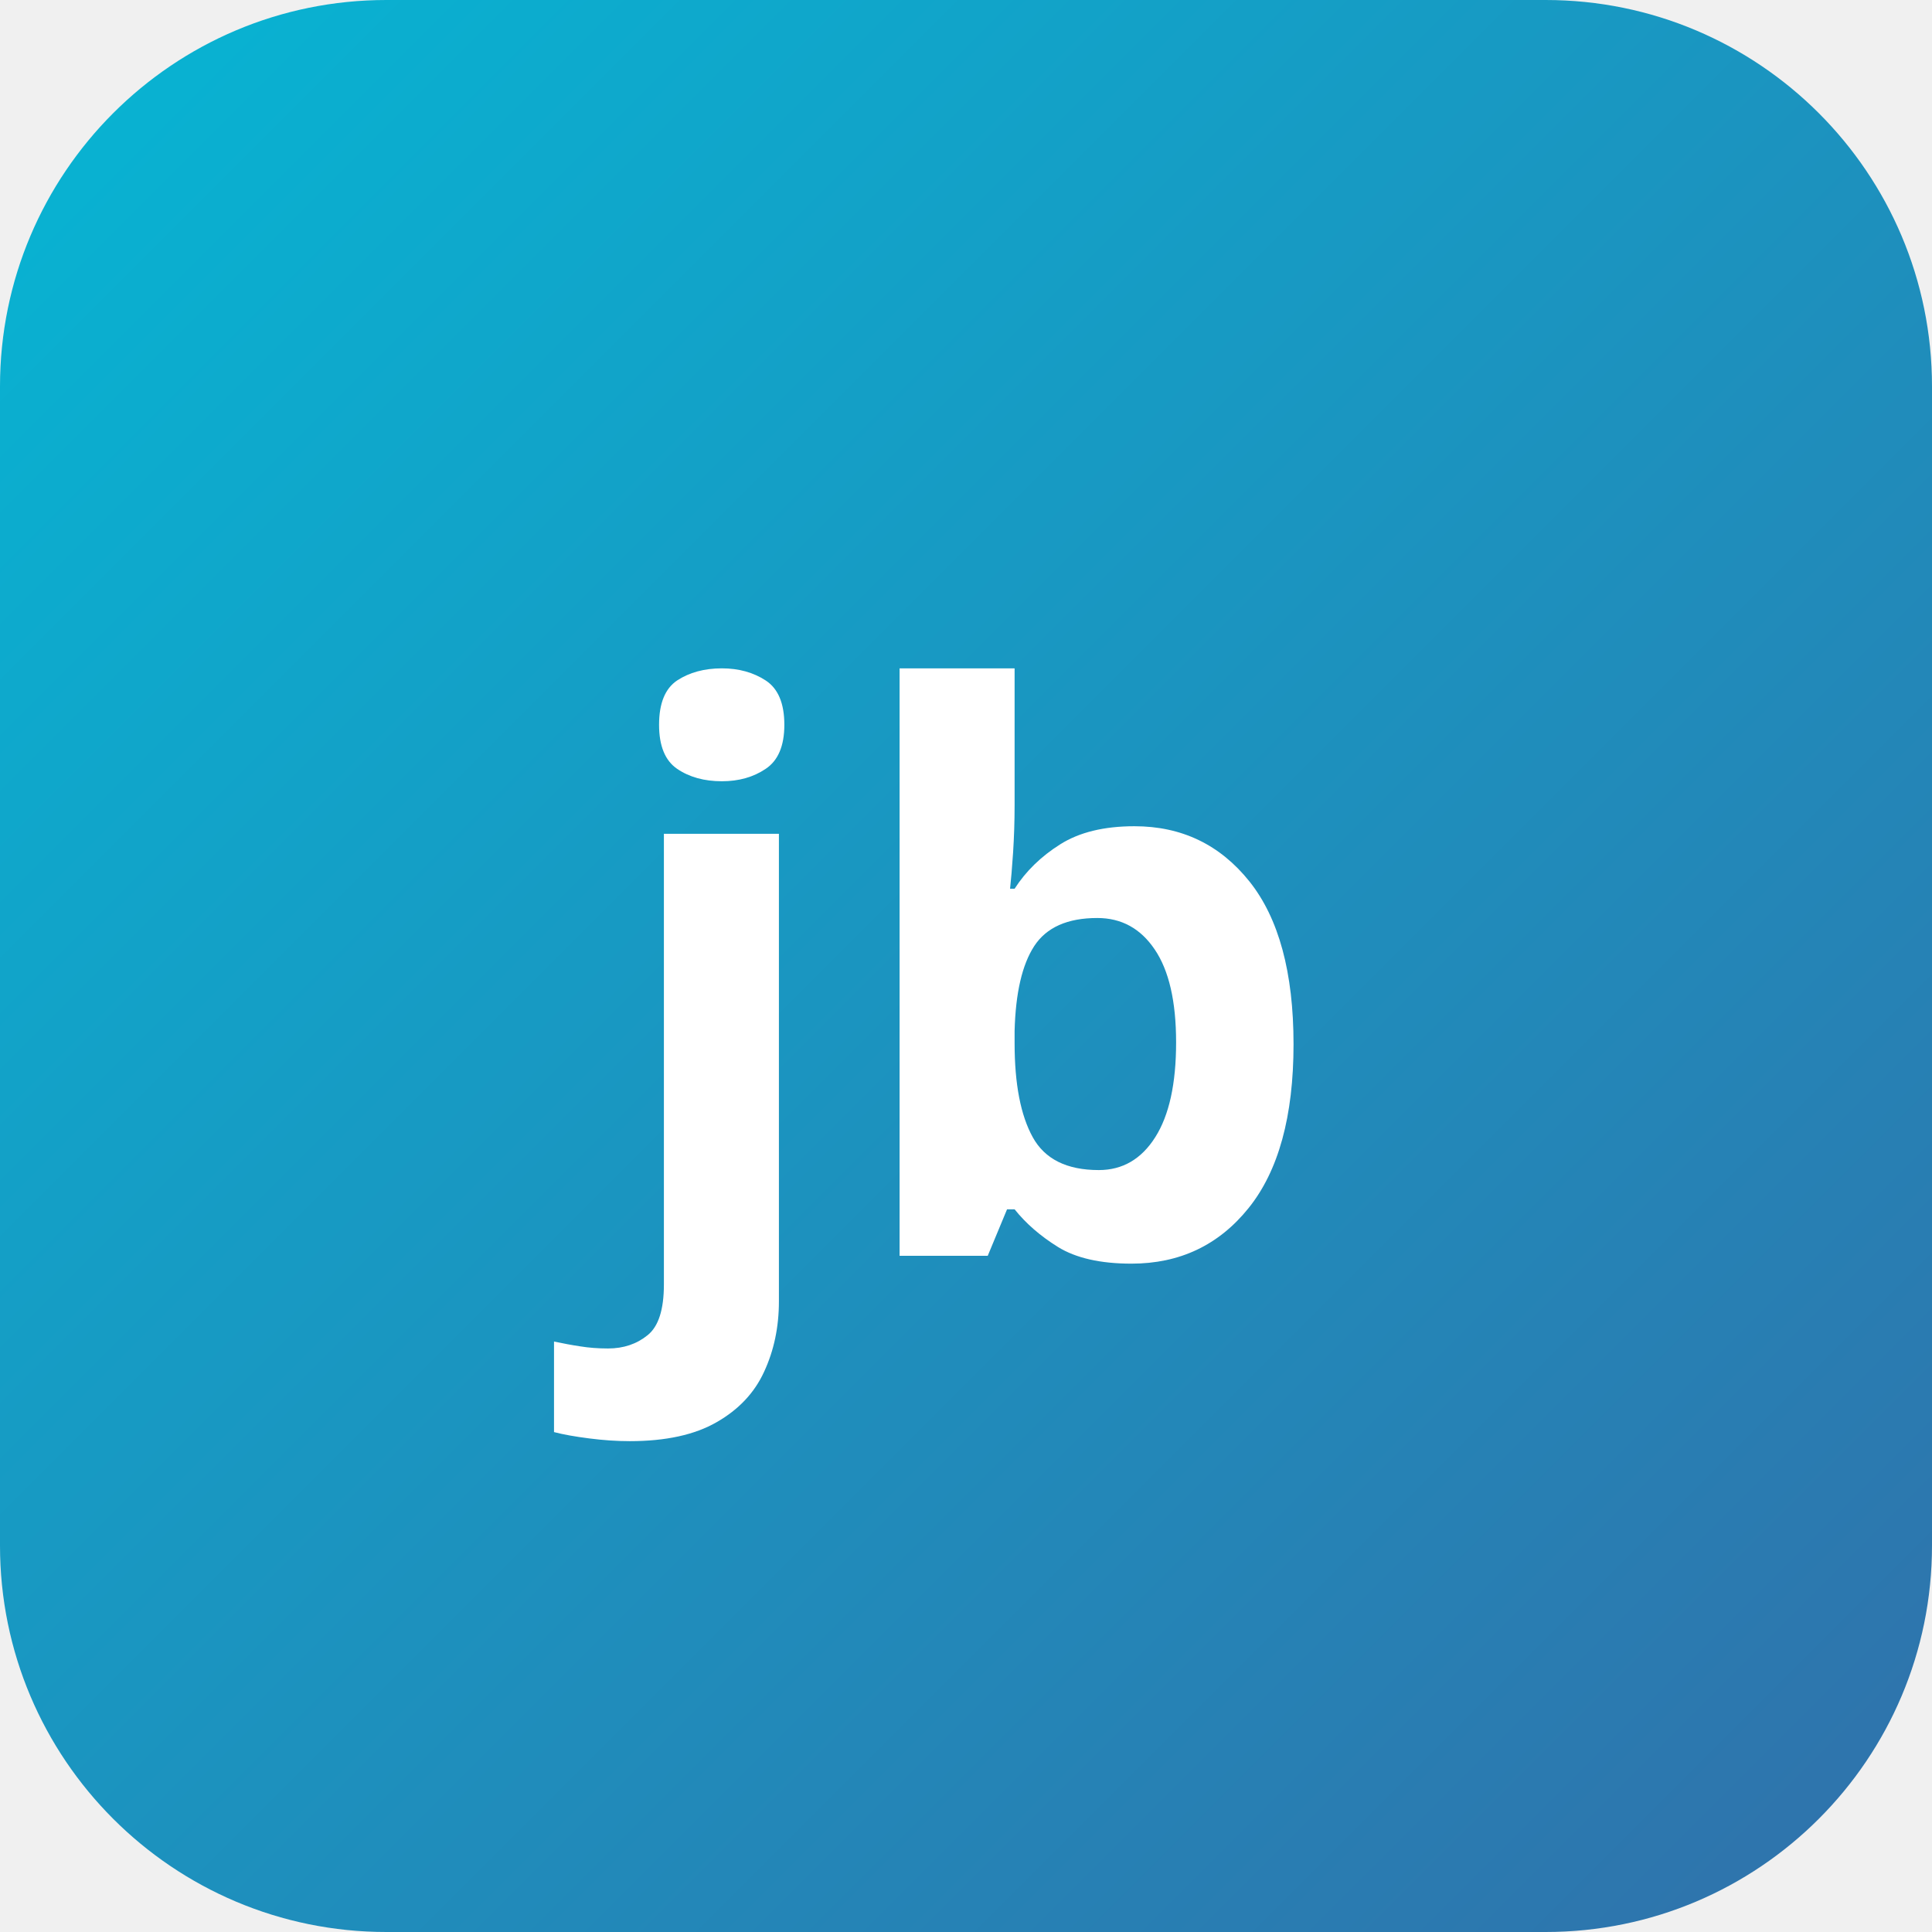
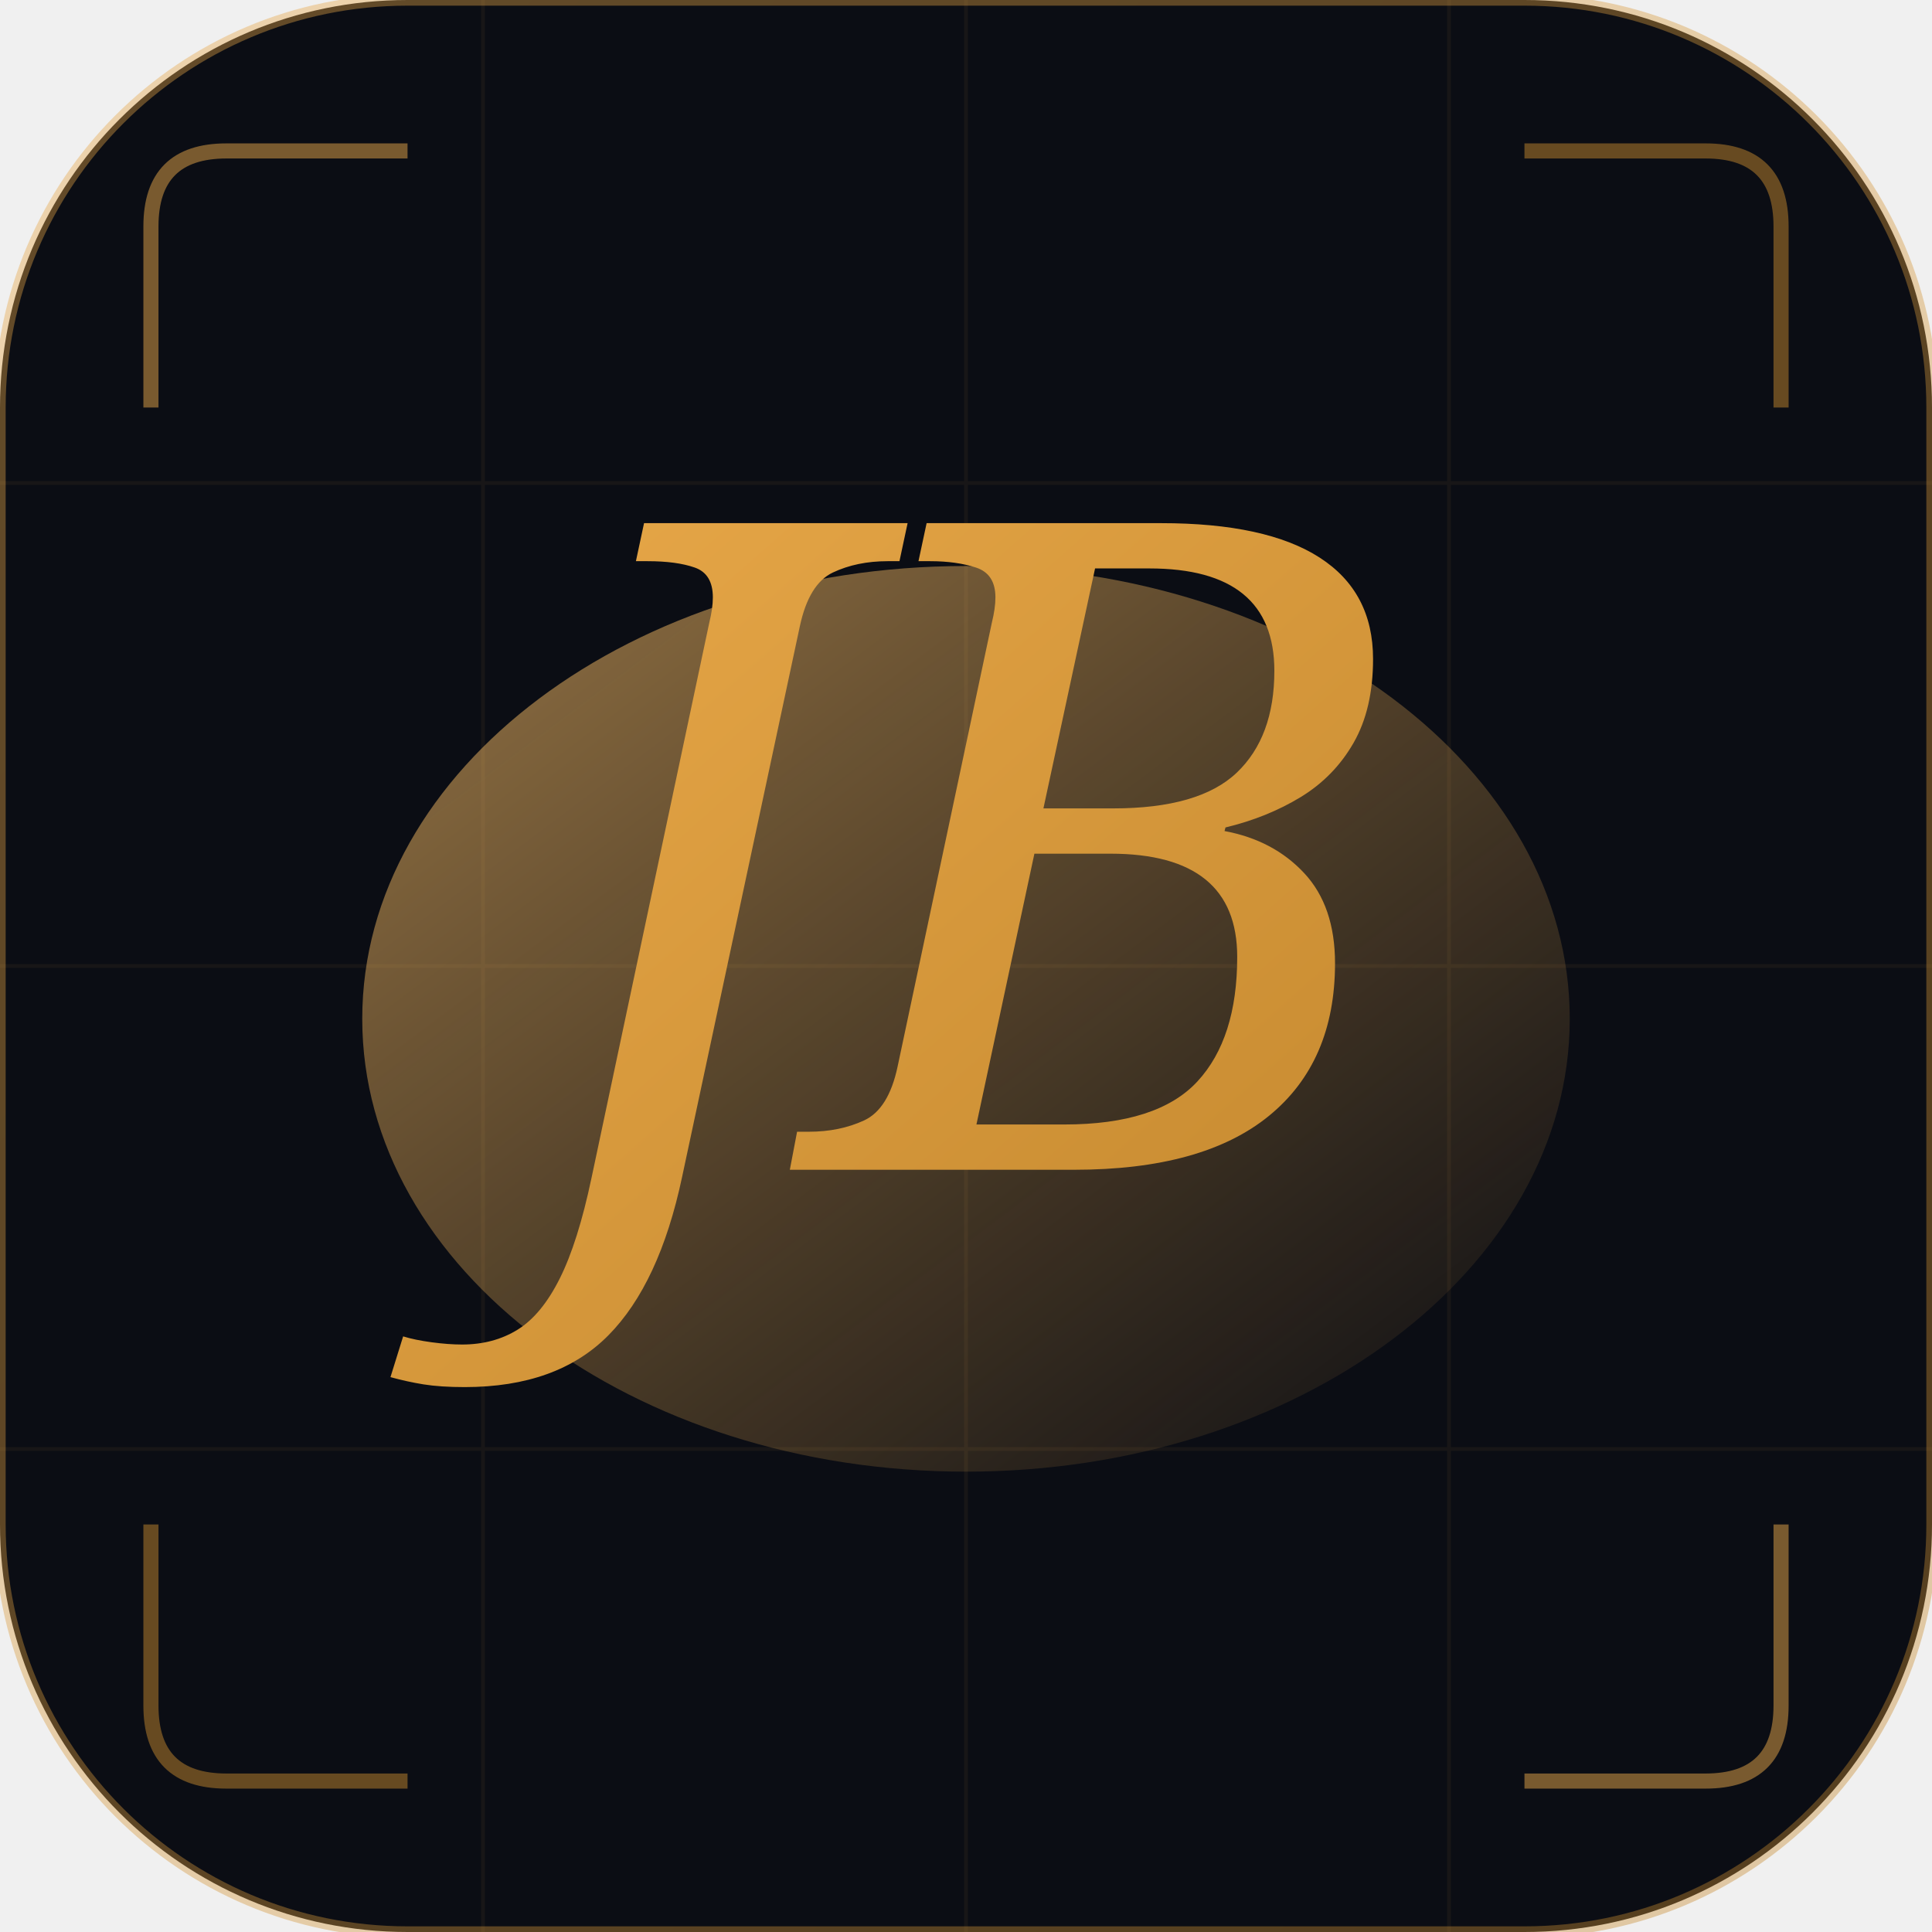
- <svg xmlns="http://www.w3.org/2000/svg" viewBox="0 0 100 100">
+ <svg xmlns="http://www.w3.org/2000/svg" viewBox="0 0 512 512">
  <defs>
-     <linearGradient id="grad" x1="0%" y1="0%" x2="100%" y2="100%">
-       <stop offset="0%" style="stop-color:#06b6d4;stop-opacity:1" />
-       <stop offset="100%" style="stop-color:#3170aa;stop-opacity:1" />
+     <linearGradient id="bg" x1="0%" y1="0%" x2="100%" y2="100%">
+       <stop offset="0%" stop-color="#E8A849" />
+       <stop offset="100%" stop-color="#C4882E" />
    </linearGradient>
+     <linearGradient id="glow" x1="0%" y1="0%" x2="100%" y2="100%">
+       <stop offset="0%" stop-color="#F0B866" stop-opacity="0.6" />
+       <stop offset="100%" stop-color="#E8A849" stop-opacity="0" />
+     </linearGradient>
+     <clipPath id="roundedRect">
+       <rect width="512" height="512" rx="108" ry="108" />
+     </clipPath>
  </defs>
-   <rect width="100" height="100" rx="20" fill="url(#grad)" />
-   <text x="50" y="65" font-family="Space Grotesk, sans-serif" font-size="40" font-weight="700" fill="white" text-anchor="middle">jb</text>
+   <rect width="512" height="512" rx="108" fill="#0B0D14" />
+   <g clip-path="url(#roundedRect)" opacity="0.06">
+     <line x1="0" y1="128" x2="512" y2="128" stroke="#E8A849" stroke-width="1" />
+     <line x1="0" y1="256" x2="512" y2="256" stroke="#E8A849" stroke-width="1" />
+     <line x1="0" y1="384" x2="512" y2="384" stroke="#E8A849" stroke-width="1" />
+     <line x1="128" y1="0" x2="128" y2="512" stroke="#E8A849" stroke-width="1" />
+     <line x1="256" y1="0" x2="256" y2="512" stroke="#E8A849" stroke-width="1" />
+     <line x1="384" y1="0" x2="384" y2="512" stroke="#E8A849" stroke-width="1" />
+   </g>
+   <ellipse cx="256" cy="270" rx="160" ry="120" fill="url(#glow)" />
+   <rect width="512" height="512" rx="108" fill="none" stroke="url(#bg)" stroke-width="3" opacity="0.4" />
+   <text x="256" y="310" font-family="'Instrument Serif', Georgia, serif" font-size="240" font-weight="400" fill="url(#bg)" text-anchor="middle" letter-spacing="-12" font-style="italic">JB</text>
+   <path d="M40,108 L40,60 Q40,40 60,40 L108,40" fill="none" stroke="#E8A849" stroke-width="4" opacity="0.5" />
+   <path d="M472,108 L472,60 Q472,40 452,40 L404,40" fill="none" stroke="#C4882E" stroke-width="4" opacity="0.5" />
+   <path d="M40,404 L40,452 Q40,472 60,472 L108,472" fill="none" stroke="#C4882E" stroke-width="4" opacity="0.5" />
+   <path d="M472,404 L472,452 Q472,472 452,472 L404,472" fill="none" stroke="#E8A849" stroke-width="4" opacity="0.5" />
</svg>
